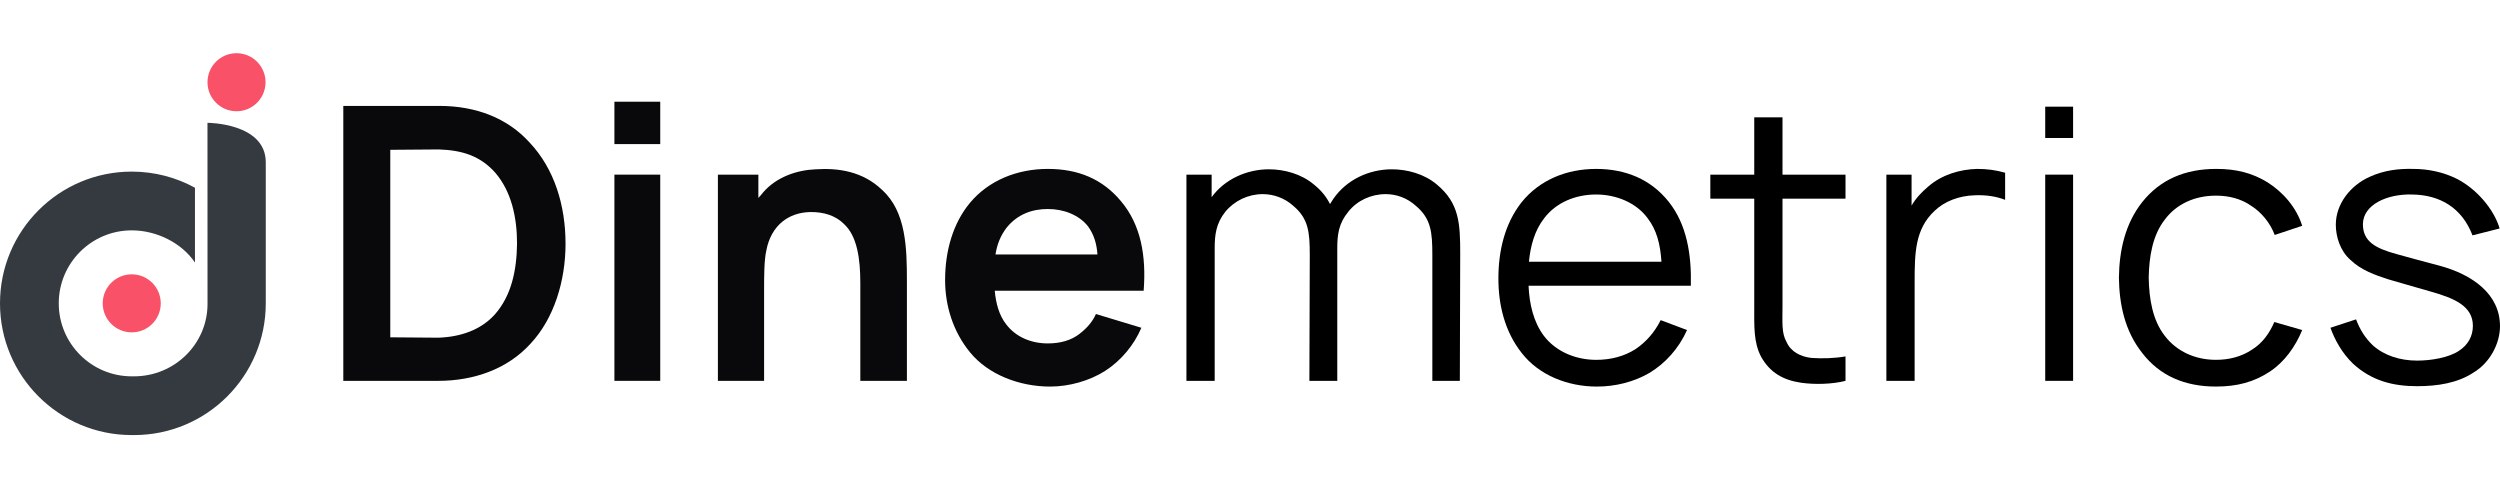
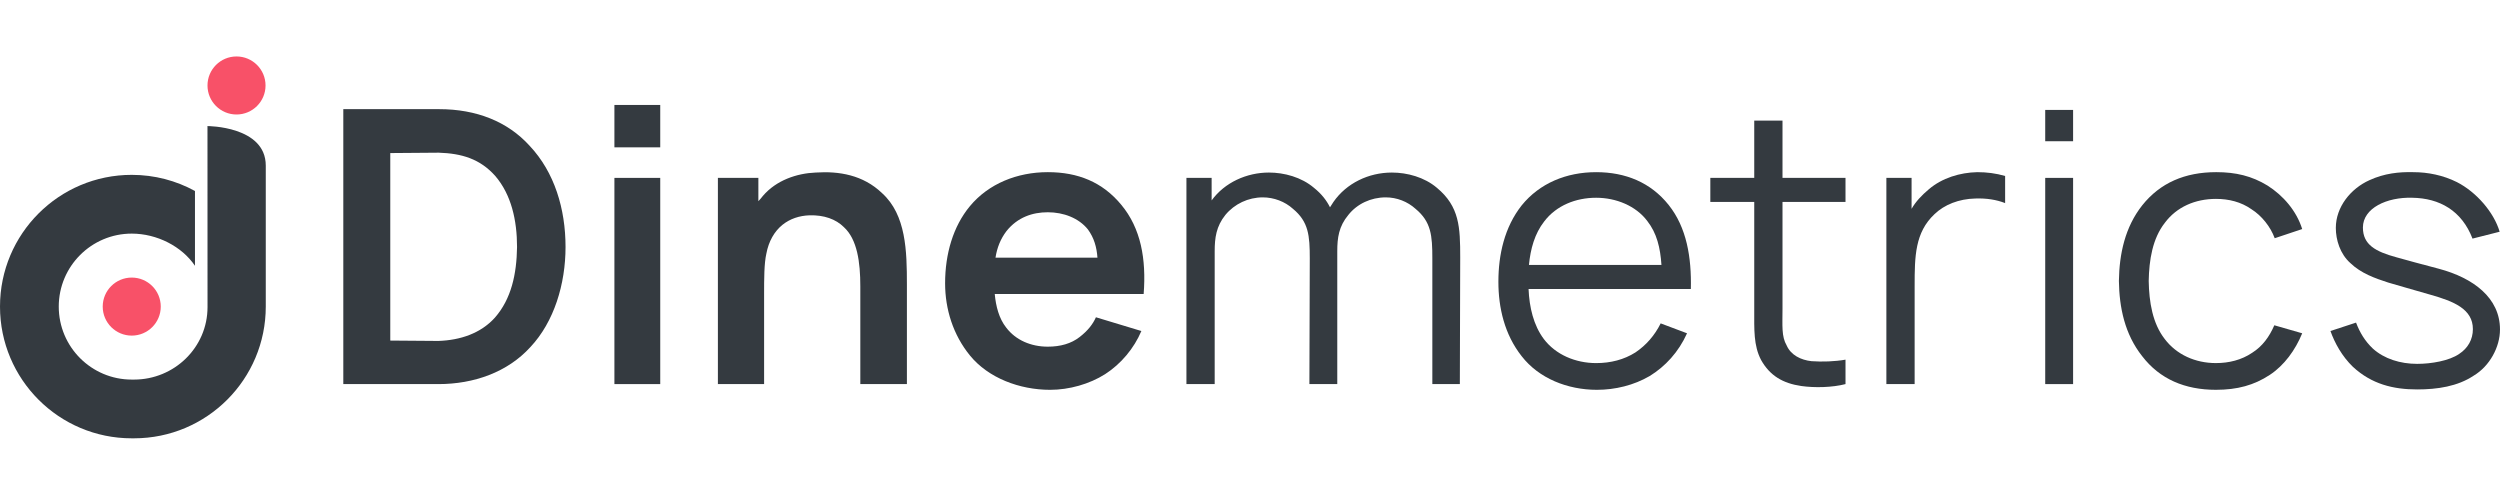
- <svg xmlns="http://www.w3.org/2000/svg" version="1.1" id="Layer_2" x="0px" y="0px" width="1024px" height="200px" viewBox="0 1.331 1024 200" enable-background="new 0 1.331 1024 200" xml:space="preserve">
+ <svg xmlns="http://www.w3.org/2000/svg" version="1.1" id="Layer_2" x="0px" y="0px" width="1024px" height="200px" viewBox="0 0 1024 200" enable-background="new 0 0 1024 200" xml:space="preserve">
  <g>
    <g>
      <g>
-         <path fill="#09090B" d="M231.645,101.175c0,15.171-4.691,30.655-14.39,40.979c-9.385,10.321-23.146,15.172-37.693,15.172h-38.945     V44.71h39.258c15.172,0,27.997,5.006,37.069,15.017C227.109,70.518,231.645,85.534,231.645,101.175z M211.781,101.175     c0-10.949-2.347-21.43-8.915-29.094c-6.256-7.038-13.764-9.229-23.148-9.541l-19.862,0.156v76.798l19.707,0.156     c9.07-0.314,17.36-3.13,23.147-9.541C209.435,122.446,211.625,112.28,211.781,101.175z" />
-         <path fill="#09090B" d="M270.433,42.991v17.36h-18.77v-17.36H270.433z M270.433,72.864v84.461h-18.77V72.864H270.433z" />
-         <path fill="#09090B" d="M371.469,116.502v40.822h-19.082v-40.041c0-9.854-1.251-19.238-6.726-24.242     c-3.285-3.284-8.133-5.006-14.077-4.85c-4.223,0.155-7.977,1.407-11.105,3.909c-3.283,2.659-5.631,6.728-6.567,11.729     c-0.938,4.066-0.938,10.479-0.938,16.58v0.156v36.756h-18.925V72.864h16.579v9.541c0.626-0.625,1.251-1.408,1.877-2.188     c5.476-6.413,13.92-9.229,21.584-9.541c9.541-0.626,19.396,0.938,27.215,8.444C371.158,88.036,371.469,102.894,371.469,116.502z" />
-         <path fill="#09090B" d="M412.136,134.177c3.911,5.161,10.167,7.819,17.049,7.819c5.161,0,9.541-1.25,12.982-3.91     c3.441-2.658,5.474-5.317,6.725-8.133l18.613,5.631c-2.972,7.037-8.29,13.451-14.858,17.674     c-6.413,4.066-14.701,6.412-22.521,6.412c-12.513,0-25.338-4.848-32.846-14.075c-6.883-8.446-10.167-18.927-10.167-29.562     c0-12.043,3.284-23.307,10.167-31.597c7.664-9.229,19.395-13.92,31.905-13.92c12.356,0,22.366,4.065,30.03,13.295     c8.133,9.697,10.323,22.366,9.229,36.601h-60.999C407.914,125.418,409.165,130.423,412.136,134.177z M412.292,94.606     c-2.502,3.283-3.91,6.881-4.536,10.947h41.761c-0.313-4.379-1.406-8.133-3.908-11.574c-3.756-4.691-10.012-7.037-16.425-7.037     C422.928,86.942,416.829,88.974,412.292,94.606z" />
+         <path fill="#343A40" d="M231.645,101.175c0,15.171-4.691,30.655-14.39,40.979c-9.385,10.32-23.146,15.172-37.693,15.172h-38.945     V44.71h39.258c15.172,0,27.997,5.006,37.069,15.017C227.109,70.518,231.645,85.534,231.645,101.175z M211.781,101.175     c0-10.949-2.347-21.43-8.915-29.094c-6.256-7.038-13.764-9.229-23.148-9.541l-19.862,0.156v76.798l19.707,0.156     c9.07-0.314,17.36-3.131,23.147-9.541C209.435,122.445,211.625,112.279,211.781,101.175z" />
+         <path fill="#343A40" d="M270.433,42.991v17.36h-18.77v-17.36H270.433z M270.433,72.864v84.461h-18.77V72.864H270.433z" />
+         <path fill="#343A40" d="M371.469,116.502v40.822h-19.082v-40.041c0-9.854-1.251-19.238-6.726-24.242     c-3.285-3.284-8.133-5.006-14.077-4.85c-4.223,0.155-7.977,1.407-11.105,3.909c-3.281,2.659-5.631,6.728-6.565,11.729     c-0.938,4.065-0.938,10.479-0.938,16.58v0.155v36.756H294.05V72.864h16.579v9.541c0.626-0.625,1.251-1.408,1.877-2.188     c5.478-6.413,13.92-9.229,21.584-9.541c9.541-0.626,19.396,0.938,27.215,8.444C371.158,88.036,371.469,102.895,371.469,116.502z" />
+         <path fill="#343A40" d="M412.136,134.177c3.911,5.161,10.167,7.819,17.049,7.819c5.161,0,9.541-1.25,12.982-3.91     c3.441-2.658,5.474-5.316,6.725-8.133l18.613,5.631c-2.972,7.037-8.29,13.451-14.856,17.674     c-6.413,4.066-14.701,6.412-22.521,6.412c-12.513,0-25.338-4.848-32.846-14.074c-6.883-8.447-10.167-18.928-10.167-29.563     c0-12.043,3.284-23.307,10.167-31.597c7.664-9.229,19.395-13.92,31.903-13.92c12.356,0,22.366,4.065,30.03,13.295     c8.133,9.697,10.323,22.366,9.229,36.601h-60.999C407.914,125.418,409.165,130.423,412.136,134.177z M412.292,94.606     c-2.502,3.283-3.91,6.88-4.536,10.947h41.761c-0.313-4.379-1.404-8.133-3.906-11.574c-3.758-4.691-10.014-7.037-16.427-7.037     C422.928,86.942,416.829,88.974,412.292,94.606z" />
      </g>
      <g>
-         <path d="M598.104,105.397l-0.152,51.928h-11.266v-51.459c0-9.383-0.469-15.015-6.881-20.332c-3.283-2.973-7.664-4.69-12.197-4.69     c-6.104,0-11.73,2.657-15.328,7.192c-3.91,4.692-4.535,9.387-4.535,14.858v2.503v51.928h-11.418l0.156-51.459     c0-9.383-0.473-15.015-6.885-20.332c-3.283-2.973-7.818-4.69-12.354-4.69c-5.945,0-11.576,2.657-15.329,7.192     c-3.754,4.693-4.379,9.387-4.379,14.859v54.43h-11.574V72.864h10.323v9.229c5.317-7.354,14.39-11.418,23.461-11.418     c6.256,0,13.295,1.877,18.455,6.256c3.129,2.503,5.162,5.162,6.568,7.978l1.408-2.188c5.318-7.665,14.391-12.044,23.93-12.044     c6.258,0,13.297,1.877,18.457,6.256C597.791,84.595,598.104,93.042,598.104,105.397z" />
-         <path d="M632.357,138.87c4.85,6.412,12.98,9.854,21.428,9.854c5.943,0,11.418-1.408,16.109-4.38     c4.381-2.972,7.82-6.882,10.322-11.888l10.793,4.065c-3.439,7.664-8.916,13.606-15.328,17.519     c-6.412,3.754-14.076,5.631-21.584,5.631c-12.043,0-23.773-4.691-30.813-13.764c-7.039-8.914-9.541-19.863-9.541-30.5     c0-11.104,2.502-22.365,9.541-31.281c7.352-9.071,18.299-13.606,30.5-13.606c12.043,0,22.365,4.224,29.717,13.451     s9.385,21.429,9.072,34.409H626.1C626.414,125.886,628.135,133.239,632.357,138.87z M632.514,90.696     c-3.91,5.004-5.631,11.26-6.256,17.83h54.273c-0.471-7.039-1.877-12.98-5.787-17.986c-4.691-6.258-12.826-9.541-20.959-9.541     C645.496,80.999,637.52,84.125,632.514,90.696z" />
-         <path d="M730.113,126.356c0,7.038-0.471,11.418,1.719,15.172c1.721,3.91,5.787,5.942,10.168,6.412     c4.379,0.313,9.541,0.156,13.92-0.625v10.01c-5.475,1.408-12.67,1.563-18.143,0.783c-7.51-1.097-12.826-4.225-16.424-10.638     c-3.129-5.942-2.814-12.513-2.814-20.802v-43.95h-17.988v-9.854h17.988V49.403h11.574v23.461h25.807v9.854h-25.807V126.356     L730.113,126.356z" />
-         <path d="M821.299,72.082v11.104c-3.598-1.406-7.664-2.031-12.201-1.877c-6.725,0.156-12.668,2.503-16.732,6.413     c-7.979,7.508-8.133,17.205-8.133,29.403v40.197h-11.574V72.864h10.322v12.668c1.721-2.972,4.064-5.474,7.037-7.977     c5.477-4.691,12.824-6.882,19.863-7.038C813.791,70.518,817.545,70.987,821.299,72.082z" />
-         <path d="M849.139,45.024v12.825h-11.418V45.024H849.139z M849.139,72.864v84.461h-11.418V72.864H849.139z" />
-         <path d="M931.721,97.577c-1.719-4.69-5.314-9.229-9.539-11.887c-4.225-2.972-9.229-4.224-14.547-4.224     c-8.443,0-16.107,3.284-20.959,9.854c-5.004,6.412-6.412,15.172-6.566,23.772c0.154,8.604,1.563,17.36,6.566,23.772     c4.852,6.412,12.516,9.854,20.959,9.854c5.318,0,10.48-1.252,14.859-4.224c4.223-2.658,7.037-6.568,9.07-11.262l11.418,3.284     c-2.814,6.882-7.352,13.14-13.295,17.05c-6.412,4.223-13.295,6.1-22.053,6.1c-12.67,0-22.992-4.379-30.188-13.764     c-7.195-9.072-9.385-20.021-9.541-30.813c0.156-11.104,2.502-22.054,9.541-30.97c7.352-9.229,17.518-13.606,30.344-13.606     c7.977,0,14.545,1.563,20.957,5.474c6.414,4.067,11.889,10.324,14.232,17.832L931.721,97.577z" />
-         <path d="M1012.738,97.733c-4.379-11.418-13.451-16.578-24.711-16.734c-10.324-0.313-20.178,4.224-20.178,12.199     c0,7.039,5.16,9.854,13.764,12.199c4.381,1.252,9.697,2.659,17.361,4.692c14.076,3.754,25.025,11.887,25.025,24.868     c0,7.195-4.223,15.016-10.793,18.926c-6.568,4.38-14.857,5.631-23.148,5.631c-9.854,0-18.611-2.189-26.275-9.229     c-4.535-4.379-7.508-9.854-9.229-14.703l10.479-3.439c1.564,4.066,3.598,7.508,6.883,10.637     c4.691,4.223,11.262,6.256,18.143,6.256c5.787,0,13.141-1.252,17.205-4.065c3.6-2.349,5.631-5.942,5.631-10.167     c0-8.289-7.977-11.417-17.357-14.076c-7.98-2.348-12.201-3.439-17.361-5.005c-5.318-1.722-11.105-3.754-15.484-7.979     c-4.225-3.752-5.943-9.539-5.943-14.389c0-8.604,6.1-16.109,13.764-19.552c6.104-2.815,12.199-3.44,17.986-3.284     c5.943,0,12.201,1.251,17.832,4.065c7.977,4.066,15.17,12.355,17.518,20.333L1012.738,97.733z" />
+         <path fill="#343A40" d="M598.104,105.396l-0.15,51.929h-11.268v-51.459c0-9.383-0.469-15.015-6.881-20.332     c-3.281-2.973-7.664-4.69-12.195-4.69c-6.104,0-11.73,2.657-15.328,7.192c-3.91,4.692-4.535,9.387-4.535,14.858v2.502v51.929     h-11.418l0.156-51.459c0-9.383-0.475-15.015-6.887-20.332c-3.281-2.973-7.816-4.69-12.354-4.69     c-5.945,0-11.576,2.657-15.329,7.192c-3.754,4.693-4.379,9.387-4.379,14.858v54.431h-11.574V72.864h10.323v9.229     c5.315-7.354,14.39-11.418,23.461-11.418c6.256,0,13.295,1.877,18.455,6.256c3.129,2.503,5.162,5.162,6.568,7.978l1.406-2.188     c5.318-7.665,14.393-12.044,23.932-12.044c6.258,0,13.297,1.877,18.457,6.256C597.791,84.595,598.104,93.042,598.104,105.396z" />
+         <path fill="#343A40" d="M632.357,138.87c4.85,6.412,12.979,9.854,21.428,9.854c5.941,0,11.418-1.408,16.107-4.382     c4.383-2.972,7.82-6.882,10.322-11.888l10.793,4.064c-3.438,7.664-8.916,13.605-15.328,17.52     c-6.411,3.754-14.074,5.631-21.584,5.631c-12.043,0-23.771-4.689-30.813-13.764c-7.039-8.914-9.541-19.863-9.541-30.5     c0-11.104,2.502-22.365,9.541-31.281c7.352-9.071,18.299-13.606,30.5-13.606c12.043,0,22.365,4.224,29.717,13.451     c7.354,9.227,9.385,21.431,9.072,34.409H626.1C626.414,125.886,628.135,133.239,632.357,138.87z M632.514,90.696     c-3.91,5.004-5.631,11.26-6.256,17.83h54.273c-0.473-7.039-1.877-12.979-5.787-17.984C670.053,84.283,661.918,81,653.785,81     C645.496,80.999,637.52,84.125,632.514,90.696z" />
+         <path fill="#343A40" d="M730.113,126.355c0,7.039-0.473,11.418,1.719,15.172c1.721,3.91,5.787,5.943,10.168,6.412     c4.379,0.313,9.541,0.156,13.92-0.625v10.011c-5.475,1.407-12.67,1.563-18.143,0.782c-7.512-1.098-12.826-4.226-16.426-10.637     c-3.129-5.943-2.813-12.515-2.813-20.804v-43.95h-17.988v-9.854h17.988v-23.46h11.574v23.461h25.807v9.854h-25.807V126.355     L730.113,126.355z" />
+         <path fill="#343A40" d="M821.299,72.082v11.104c-3.598-1.406-7.664-2.031-12.201-1.877c-6.725,0.156-12.668,2.503-16.73,6.413     c-7.979,7.508-8.133,17.205-8.133,29.403v40.197H772.66V72.864h10.322v12.668c1.721-2.972,4.063-5.474,7.035-7.977     c5.479-4.691,12.824-6.882,19.863-7.038C813.791,70.518,817.545,70.987,821.299,72.082z" />
+         <path fill="#343A40" d="M849.139,45.024v12.825h-11.418V45.024H849.139z M849.139,72.864v84.461h-11.418V72.864H849.139z" />
+         <path fill="#343A40" d="M931.721,97.577c-1.719-4.69-5.313-9.229-9.539-11.887c-4.225-2.972-9.229-4.224-14.547-4.224     c-8.441,0-16.105,3.284-20.959,9.854c-5.004,6.412-6.412,15.172-6.564,23.772c0.152,8.604,1.563,17.36,6.564,23.772     c4.854,6.411,12.518,9.854,20.959,9.854c5.318,0,10.48-1.252,14.859-4.224c4.223-2.658,7.037-6.568,9.07-11.262l11.418,3.283     c-2.814,6.883-7.354,13.141-13.295,17.051c-6.412,4.223-13.295,6.1-22.055,6.1c-12.67,0-22.991-4.379-30.188-13.764     c-7.195-9.072-9.385-20.021-9.541-30.813c0.156-11.104,2.502-22.054,9.541-30.97c7.352-9.229,17.518-13.606,30.344-13.606     c7.979,0,14.545,1.563,20.957,5.474c6.414,4.067,11.889,10.324,14.232,17.832L931.721,97.577z" />
+         <path fill="#343A40" d="M1012.738,97.733c-4.379-11.418-13.451-16.578-24.711-16.734c-10.324-0.313-20.18,4.224-20.18,12.199     c0,7.039,5.16,9.854,13.766,12.198c4.381,1.252,9.695,2.66,17.359,4.691c14.076,3.754,25.025,11.889,25.025,24.868     c0,7.194-4.223,15.017-10.793,18.926c-6.568,4.382-14.857,5.632-23.148,5.632c-9.854,0-18.609-2.188-26.273-9.229     c-4.535-4.38-7.508-9.854-9.229-14.703l10.479-3.438c1.563,4.065,3.598,7.508,6.883,10.637     c4.691,4.224,11.262,6.257,18.143,6.257c5.787,0,13.143-1.252,17.205-4.065c3.602-2.349,5.631-5.941,5.631-10.166     c0-8.289-7.977-11.418-17.355-14.076c-7.98-2.349-12.201-3.438-17.361-5.006c-5.316-1.722-11.104-3.754-15.482-7.979     c-4.227-3.752-5.943-9.539-5.943-14.389c0-8.604,6.1-16.109,13.764-19.552c6.104-2.815,12.199-3.44,17.986-3.284     c5.943,0,12.201,1.251,17.832,4.065c7.977,4.066,15.17,12.355,17.518,20.333L1012.738,97.733z" />
      </g>
    </g>
    <g>
-       <path fill="#343A40" d="M108.861,67.835c0,3.718,0,54.366,0,57.741c0,29.803-24.159,53.959-53.961,53.959h-0.938    C24.16,179.536,0,155.379,0,125.577C0,95.78,24.16,71.621,53.961,71.621c9.385,0,18.209,2.396,25.898,6.609v30.638    c-5.371-7.951-15.578-13.181-25.898-13.181c-16.511,0-29.893,13.384-29.893,29.896s13.385,29.893,29.893,29.893H54.9    c16.511,0,30.104-13.176,30.104-29.68l-0.021-74.152C84.983,51.635,108.861,51.623,108.861,67.835z" />
+       <path fill="#343A40" d="M108.861,67.835c0,3.718,0,54.366,0,57.741c0,29.803-24.159,53.959-53.961,53.959h-0.938    C24.16,179.536,0,155.379,0,125.577C0,95.78,24.16,71.621,53.961,71.621c9.385,0,18.209,2.396,25.898,6.609v30.638    c-5.371-7.951-15.578-13.181-25.898-13.181c-16.511,0-29.893,13.383-29.893,29.896s13.385,29.894,29.893,29.894H54.9    c16.511,0,30.104-13.177,30.104-29.681l-0.021-74.152C84.983,51.635,108.861,51.623,108.861,67.835z" />
      <g>
        <circle fill="#F85168" cx="53.961" cy="125.579" r="11.887" />
        <ellipse fill="#F85168" cx="96.878" cy="35.012" rx="11.887" ry="11.887" />
      </g>
    </g>
  </g>
</svg>
